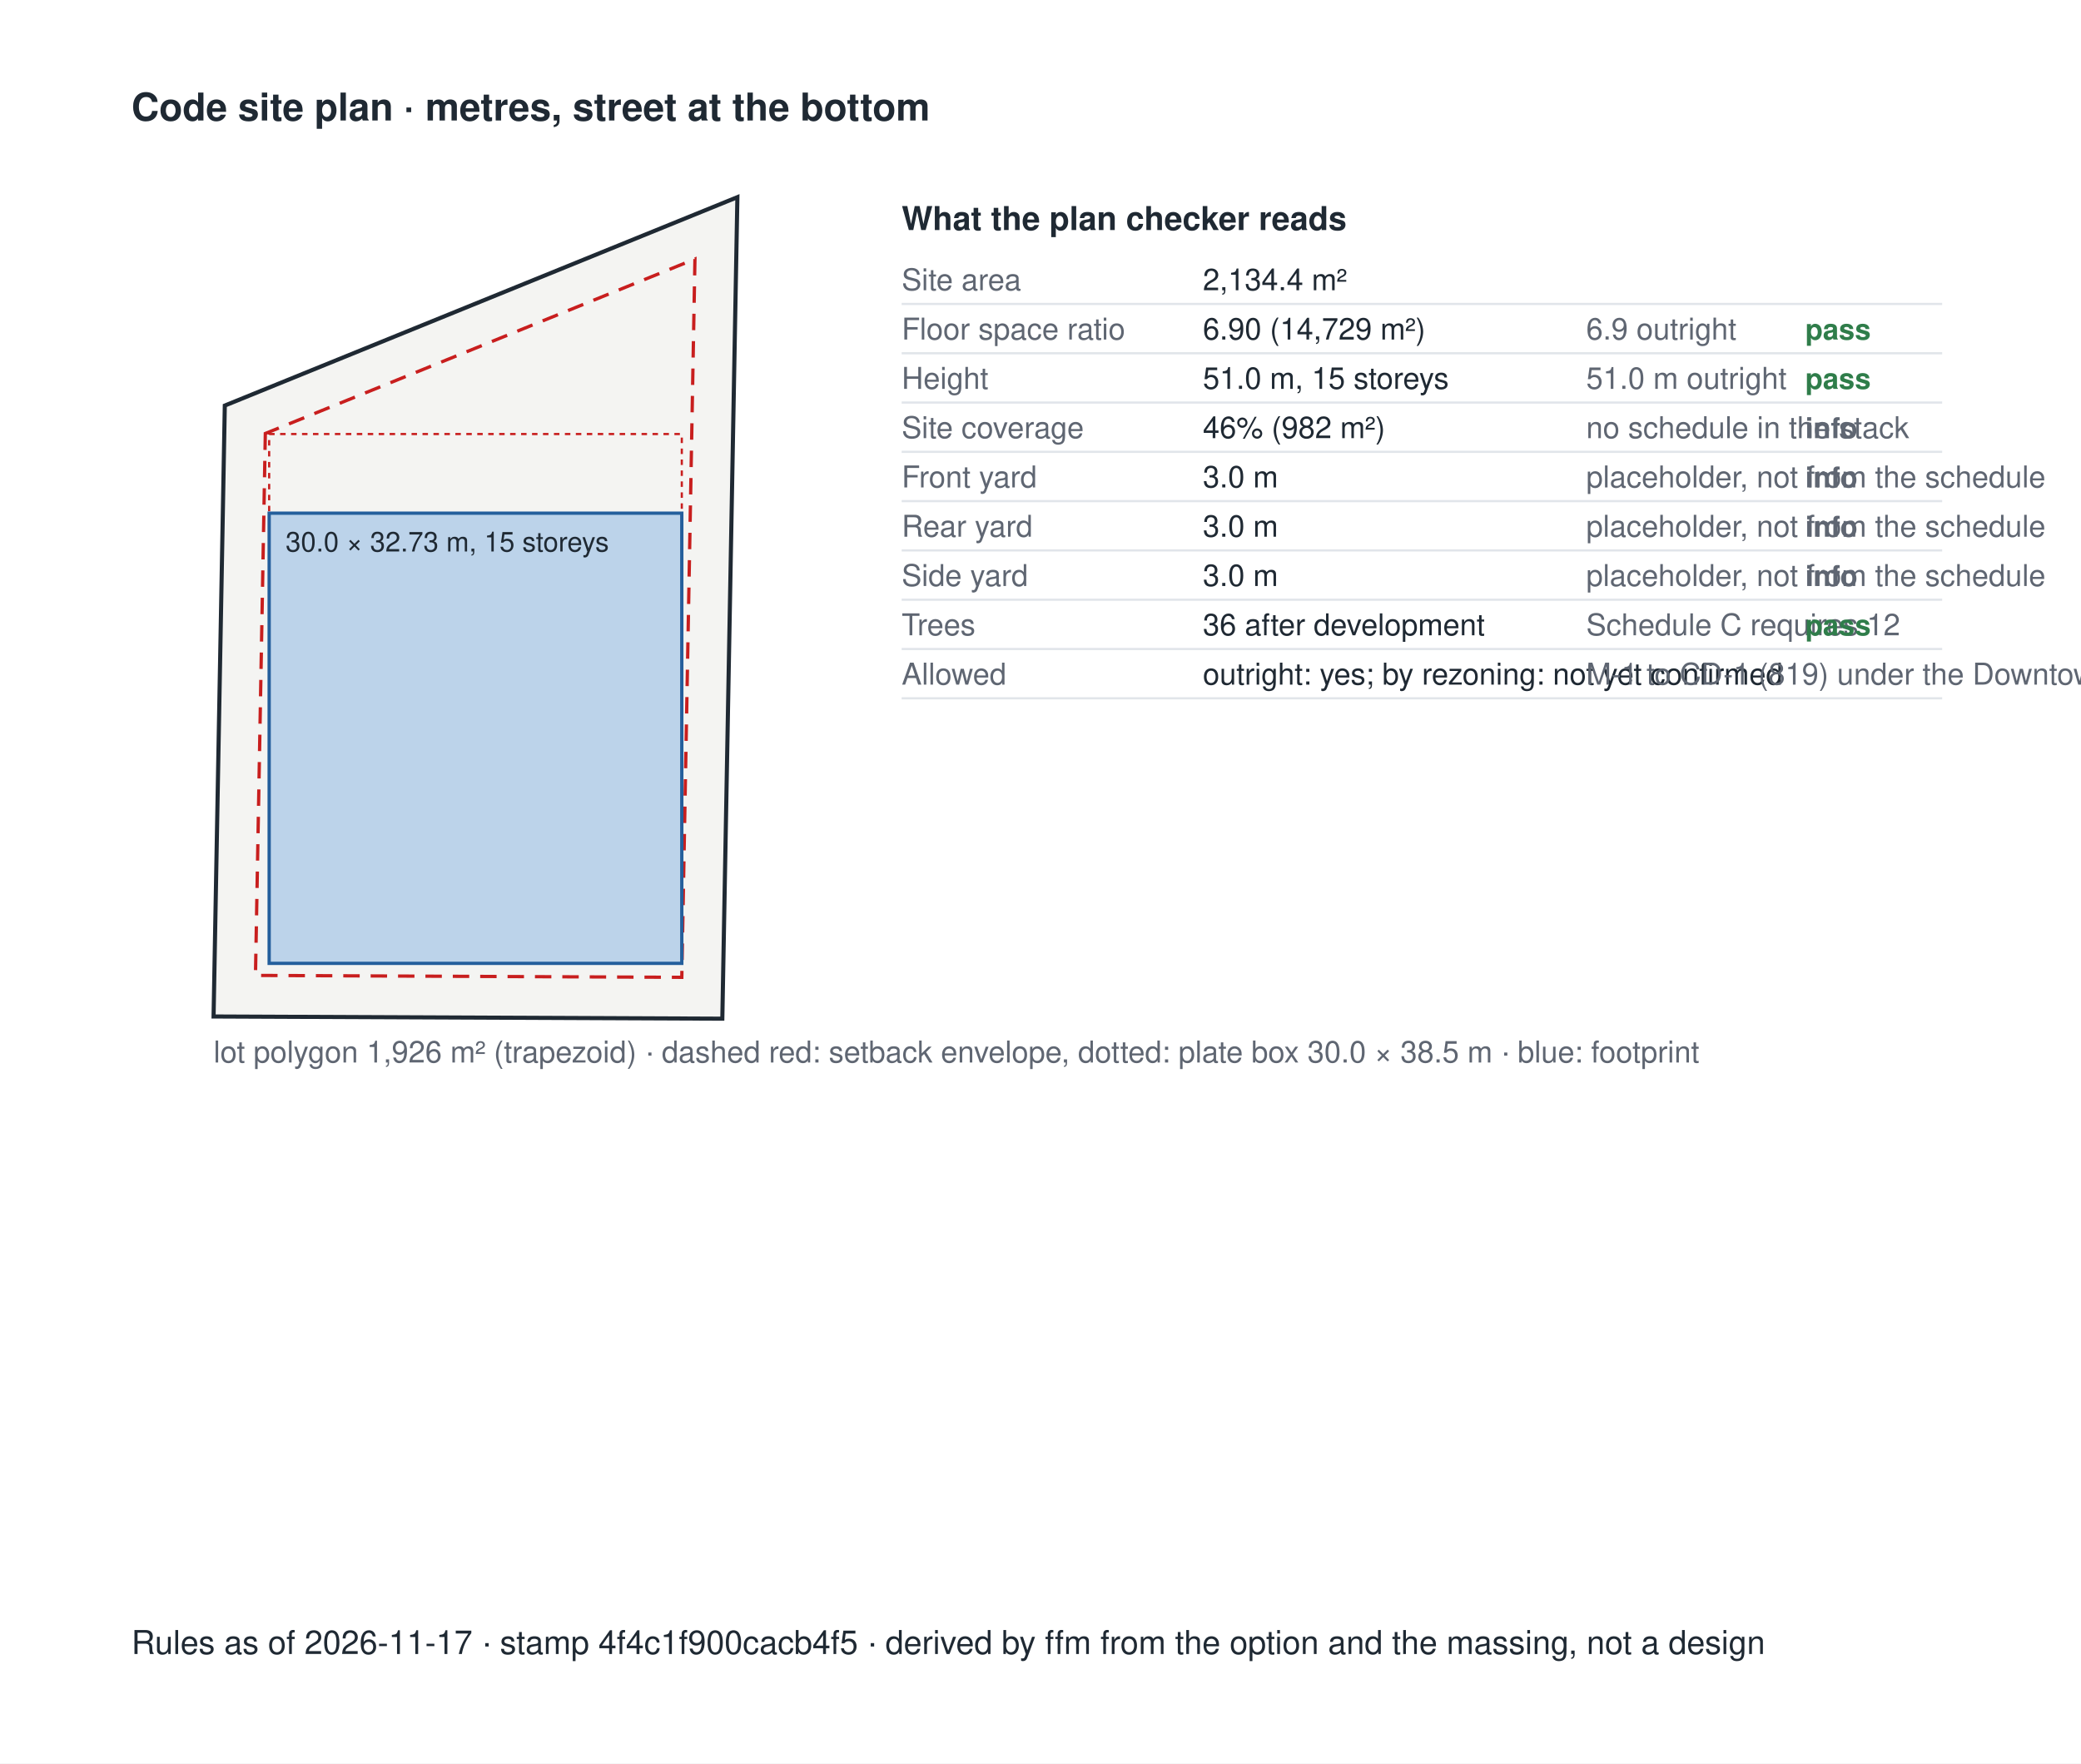
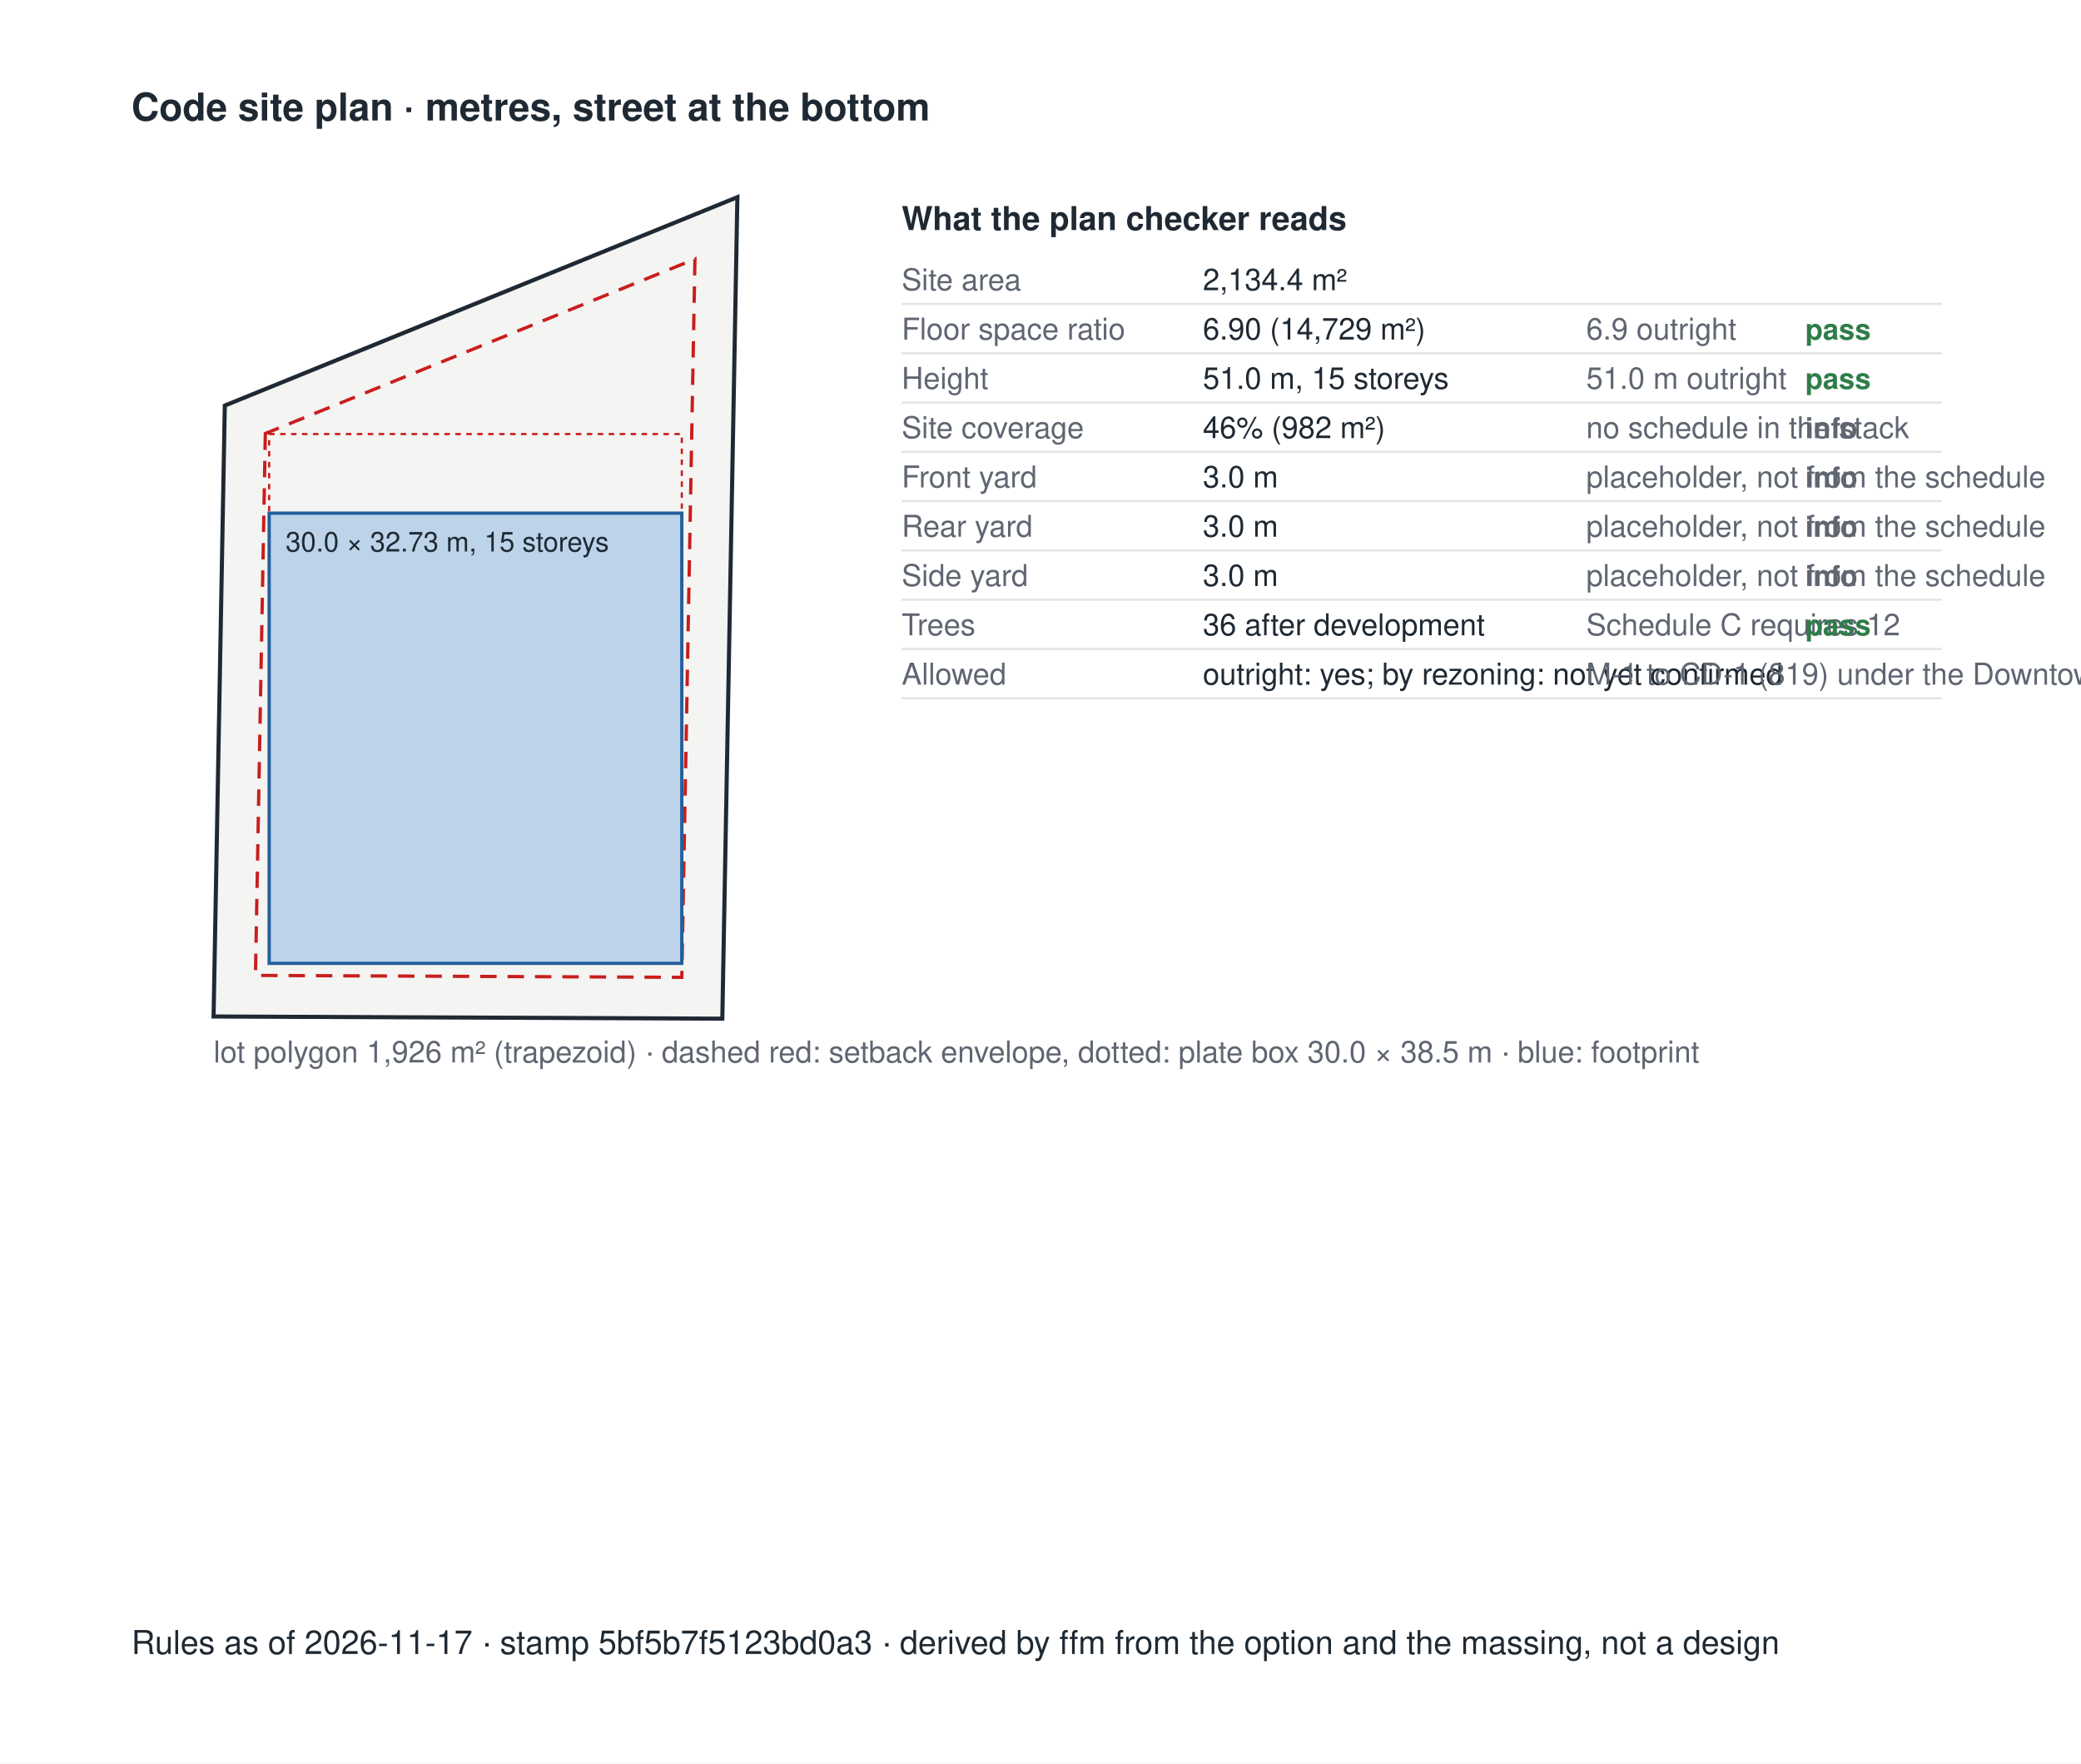
<svg xmlns="http://www.w3.org/2000/svg" width="760" height="644" viewBox="0 0 760 644" font-family="IBM Plex Sans, Helvetica, Arial, sans-serif" font-size="12" fill="#1f2933" role="img" aria-label="Code site plan">
  <rect width="100%" height="100%" fill="#ffffff" />
  <text x="48" y="44" font-size="14" font-weight="600">Code site plan · metres, street at the bottom</text>
  <polygon points="82.1,148.1 78.0,371.2 263.8,372.0 269.3,72.0" fill="#f4f4f2" stroke="#1f2933" stroke-width="1.5" />
  <polygon points="96.9,158.3 93.3,356.2 249.0,356.9 253.8,94.6" fill="none" stroke="#c81e1e" stroke-width="1.2" stroke-dasharray="6 4" />
  <rect x="98.3" y="158.5" width="150.7" height="193.4" fill="none" stroke="#c81e1e" stroke-width="0.8" stroke-dasharray="2 2" />
  <rect x="98.3" y="187.4" width="150.7" height="164.4" fill="#8fb8e3" fill-opacity="0.55" stroke="#245f9c" stroke-width="1.2" />
  <text x="104.3" y="201.4" font-size="10" fill="#1f2933">30.0 × 32.73 m, 15 storeys</text>
  <text x="78" y="388.0" font-size="11" fill="#5f6672">lot polygon 1,926 m² (trapezoid) · dashed red: setback envelope, dotted: plate box 30.0 × 38.5 m · blue: footprint</text>
  <text x="329.293" y="84" font-size="12" font-weight="600">What the plan checker reads</text>
  <line x1="329.293" y1="111" x2="709.293" y2="111" stroke="#e1e5ea" stroke-width="0.8" />
  <text x="329.293" y="106" font-size="11" fill="#5f6672">Site area</text>
  <text x="439.293" y="106" font-size="11">2,134.4 m²</text>
  <text x="579.293" y="106" font-size="11" fill="#5f6672" />
  <line x1="329.293" y1="129" x2="709.293" y2="129" stroke="#e1e5ea" stroke-width="0.8" />
  <text x="329.293" y="124" font-size="11" fill="#5f6672">Floor space ratio</text>
  <text x="439.293" y="124" font-size="11">6.90 (14,729 m²)</text>
  <text x="579.293" y="124" font-size="11" fill="#5f6672">6.9 outright</text>
  <text x="659.293" y="124" font-size="10.5" font-weight="600" fill="#2f7d4a">pass</text>
  <line x1="329.293" y1="147" x2="709.293" y2="147" stroke="#e1e5ea" stroke-width="0.8" />
  <text x="329.293" y="142" font-size="11" fill="#5f6672">Height</text>
  <text x="439.293" y="142" font-size="11">51.0 m, 15 storeys</text>
  <text x="579.293" y="142" font-size="11" fill="#5f6672">51.0 m outright</text>
  <text x="659.293" y="142" font-size="10.5" font-weight="600" fill="#2f7d4a">pass</text>
  <line x1="329.293" y1="165" x2="709.293" y2="165" stroke="#e1e5ea" stroke-width="0.8" />
  <text x="329.293" y="160" font-size="11" fill="#5f6672">Site coverage</text>
  <text x="439.293" y="160" font-size="11">46% (982 m²)</text>
  <text x="579.293" y="160" font-size="11" fill="#5f6672">no schedule in the stack</text>
  <text x="659.293" y="160" font-size="10.5" font-weight="600" fill="#5f6672">info</text>
  <line x1="329.293" y1="183" x2="709.293" y2="183" stroke="#e1e5ea" stroke-width="0.8" />
  <text x="329.293" y="178" font-size="11" fill="#5f6672">Front yard</text>
  <text x="439.293" y="178" font-size="11">3.0 m</text>
  <text x="579.293" y="178" font-size="11" fill="#5f6672">placeholder, not from the schedule</text>
  <text x="659.293" y="178" font-size="10.5" font-weight="600" fill="#5f6672">info</text>
  <line x1="329.293" y1="201" x2="709.293" y2="201" stroke="#e1e5ea" stroke-width="0.8" />
  <text x="329.293" y="196" font-size="11" fill="#5f6672">Rear yard</text>
  <text x="439.293" y="196" font-size="11">3.0 m</text>
  <text x="579.293" y="196" font-size="11" fill="#5f6672">placeholder, not from the schedule</text>
  <text x="659.293" y="196" font-size="10.5" font-weight="600" fill="#5f6672">info</text>
  <line x1="329.293" y1="219" x2="709.293" y2="219" stroke="#e1e5ea" stroke-width="0.8" />
  <text x="329.293" y="214" font-size="11" fill="#5f6672">Side yard</text>
  <text x="439.293" y="214" font-size="11">3.0 m</text>
  <text x="579.293" y="214" font-size="11" fill="#5f6672">placeholder, not from the schedule</text>
  <text x="659.293" y="214" font-size="10.5" font-weight="600" fill="#5f6672">info</text>
  <line x1="329.293" y1="237" x2="709.293" y2="237" stroke="#e1e5ea" stroke-width="0.8" />
  <text x="329.293" y="232" font-size="11" fill="#5f6672">Trees</text>
  <text x="439.293" y="232" font-size="11">36 after development</text>
  <text x="579.293" y="232" font-size="11" fill="#5f6672">Schedule C requires 12</text>
  <text x="659.293" y="232" font-size="10.5" font-weight="600" fill="#2f7d4a">pass</text>
  <line x1="329.293" y1="255" x2="709.293" y2="255" stroke="#e1e5ea" stroke-width="0.8" />
  <text x="329.293" y="250" font-size="11" fill="#5f6672">Allowed</text>
  <text x="439.293" y="250" font-size="11">outright: yes; by rezoning: not yet confirmed</text>
  <text x="579.293" y="250" font-size="11" fill="#5f6672">M-1 to CD-1 (819) under the Downtown Eastside Plan</text>
-   <text x="48.0" y="604.0" fill="#1f2933">Rules as of 2026-11-17 · stamp 4f4c1f900cacb4f5 · derived by ffm from the option and the massing, not a design</text>
+   <text x="48.0" y="604.0" fill="#1f2933">Rules as of 2026-11-17 · stamp 5bf5b7f5123bd0a3 · derived by ffm from the option and the massing, not a design</text>
</svg>
